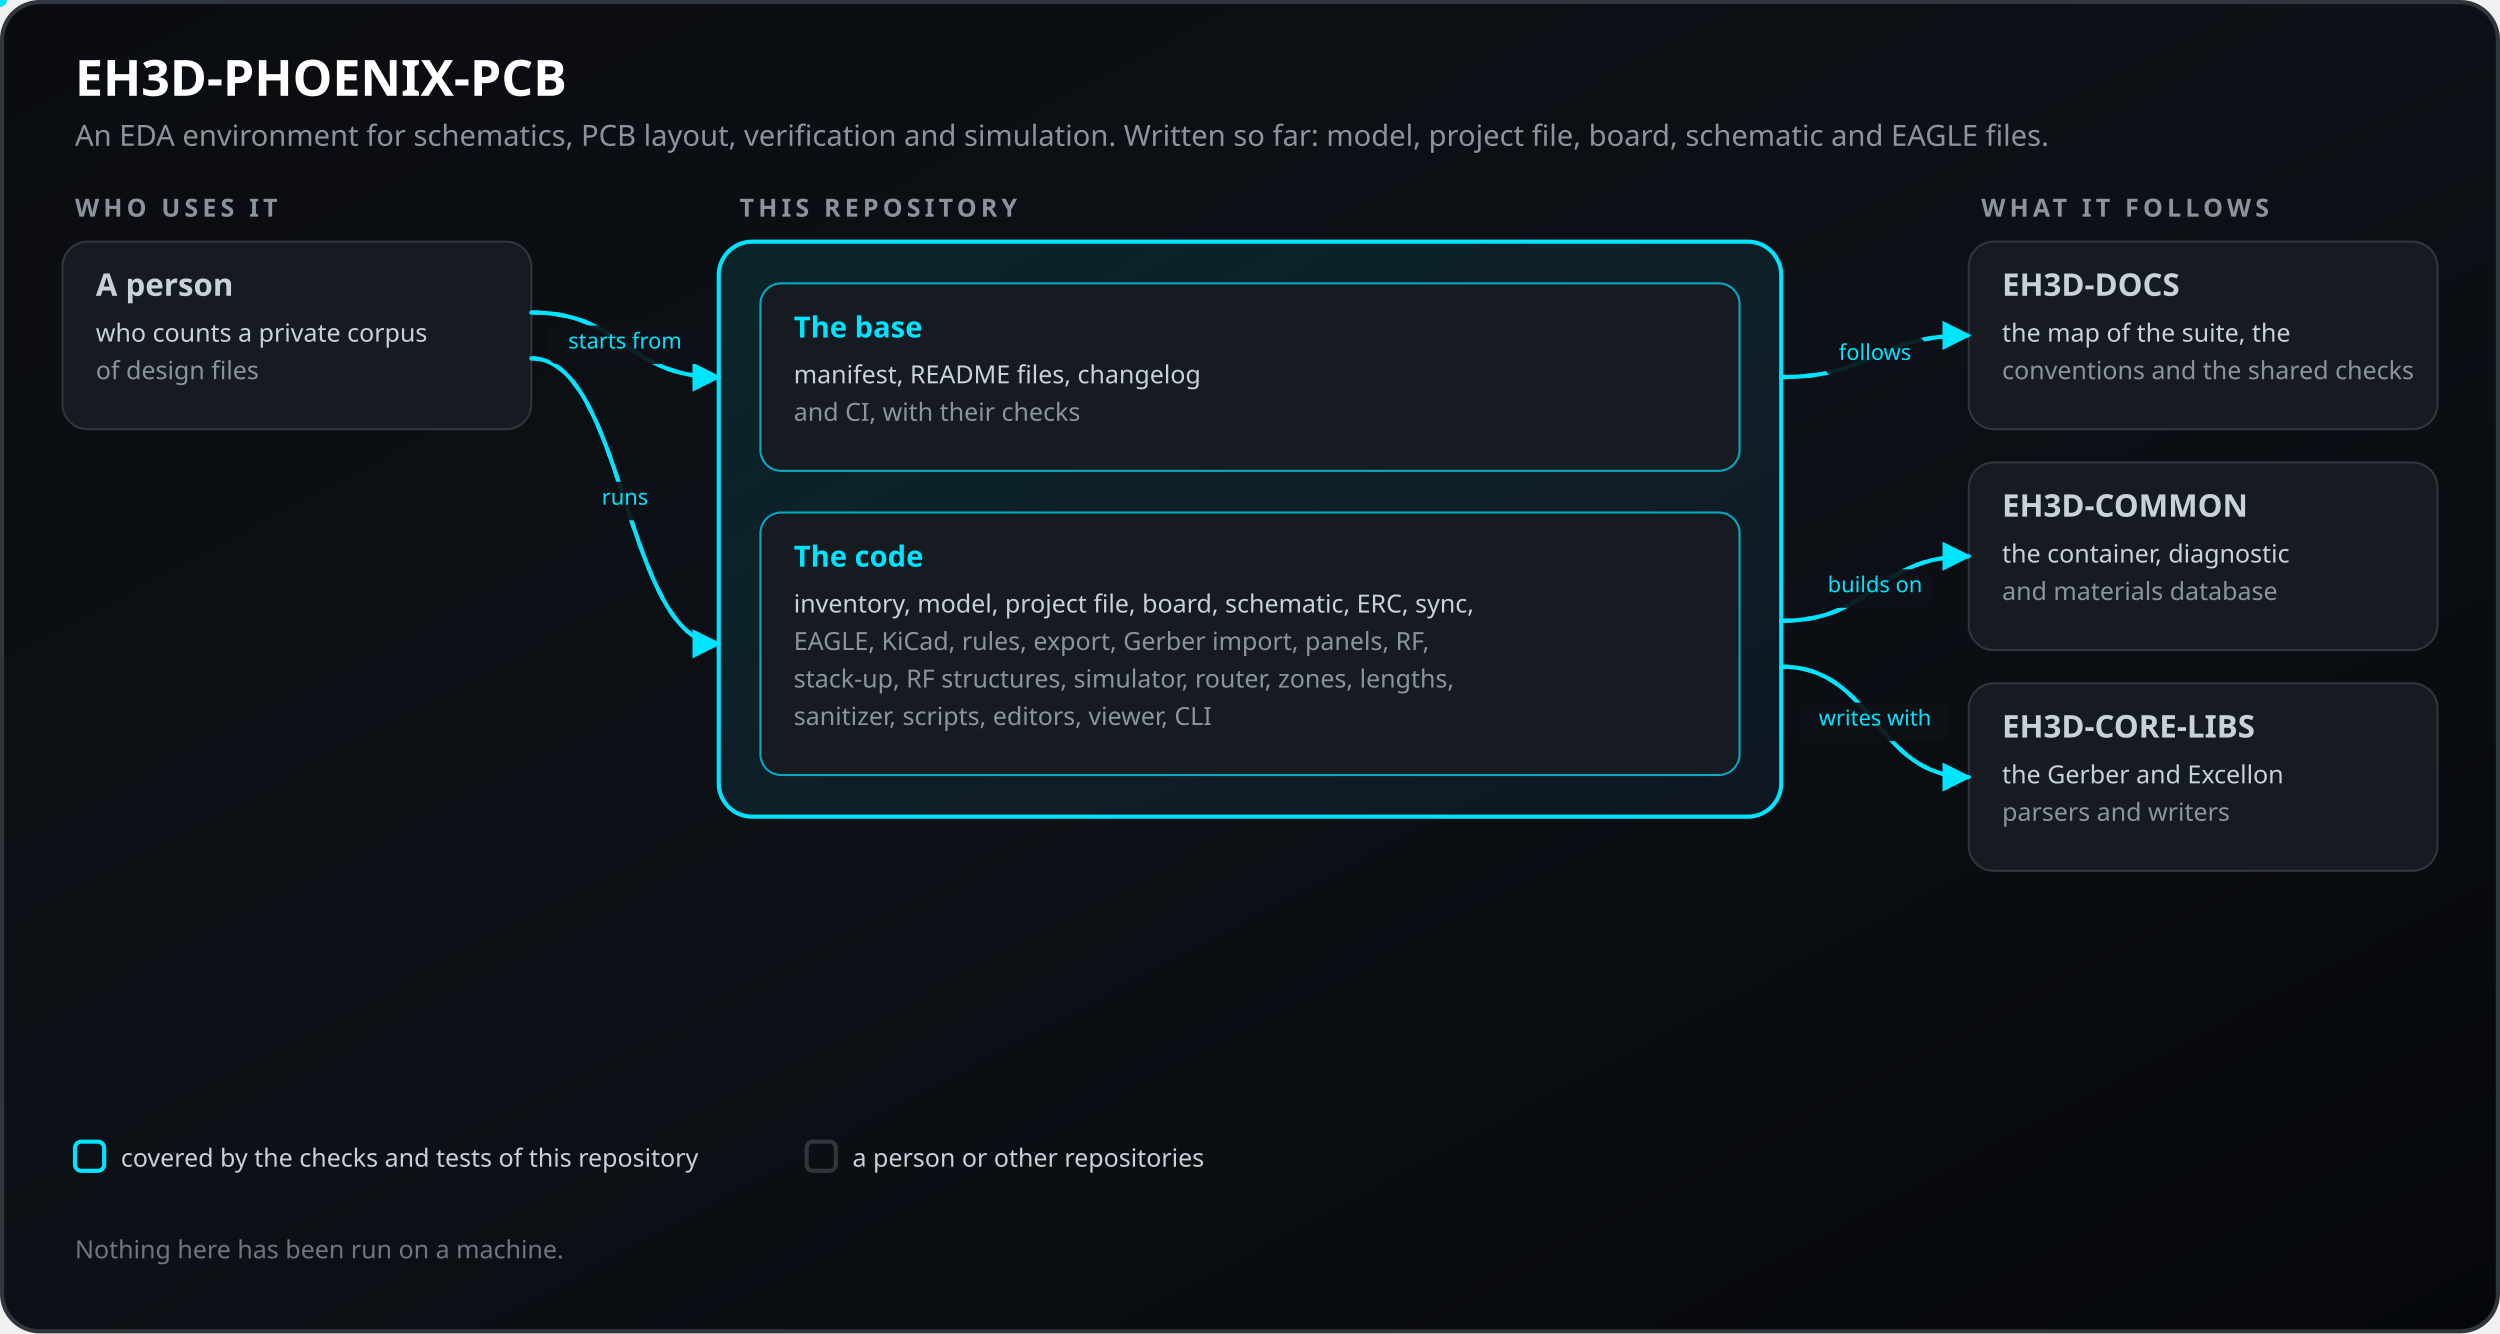
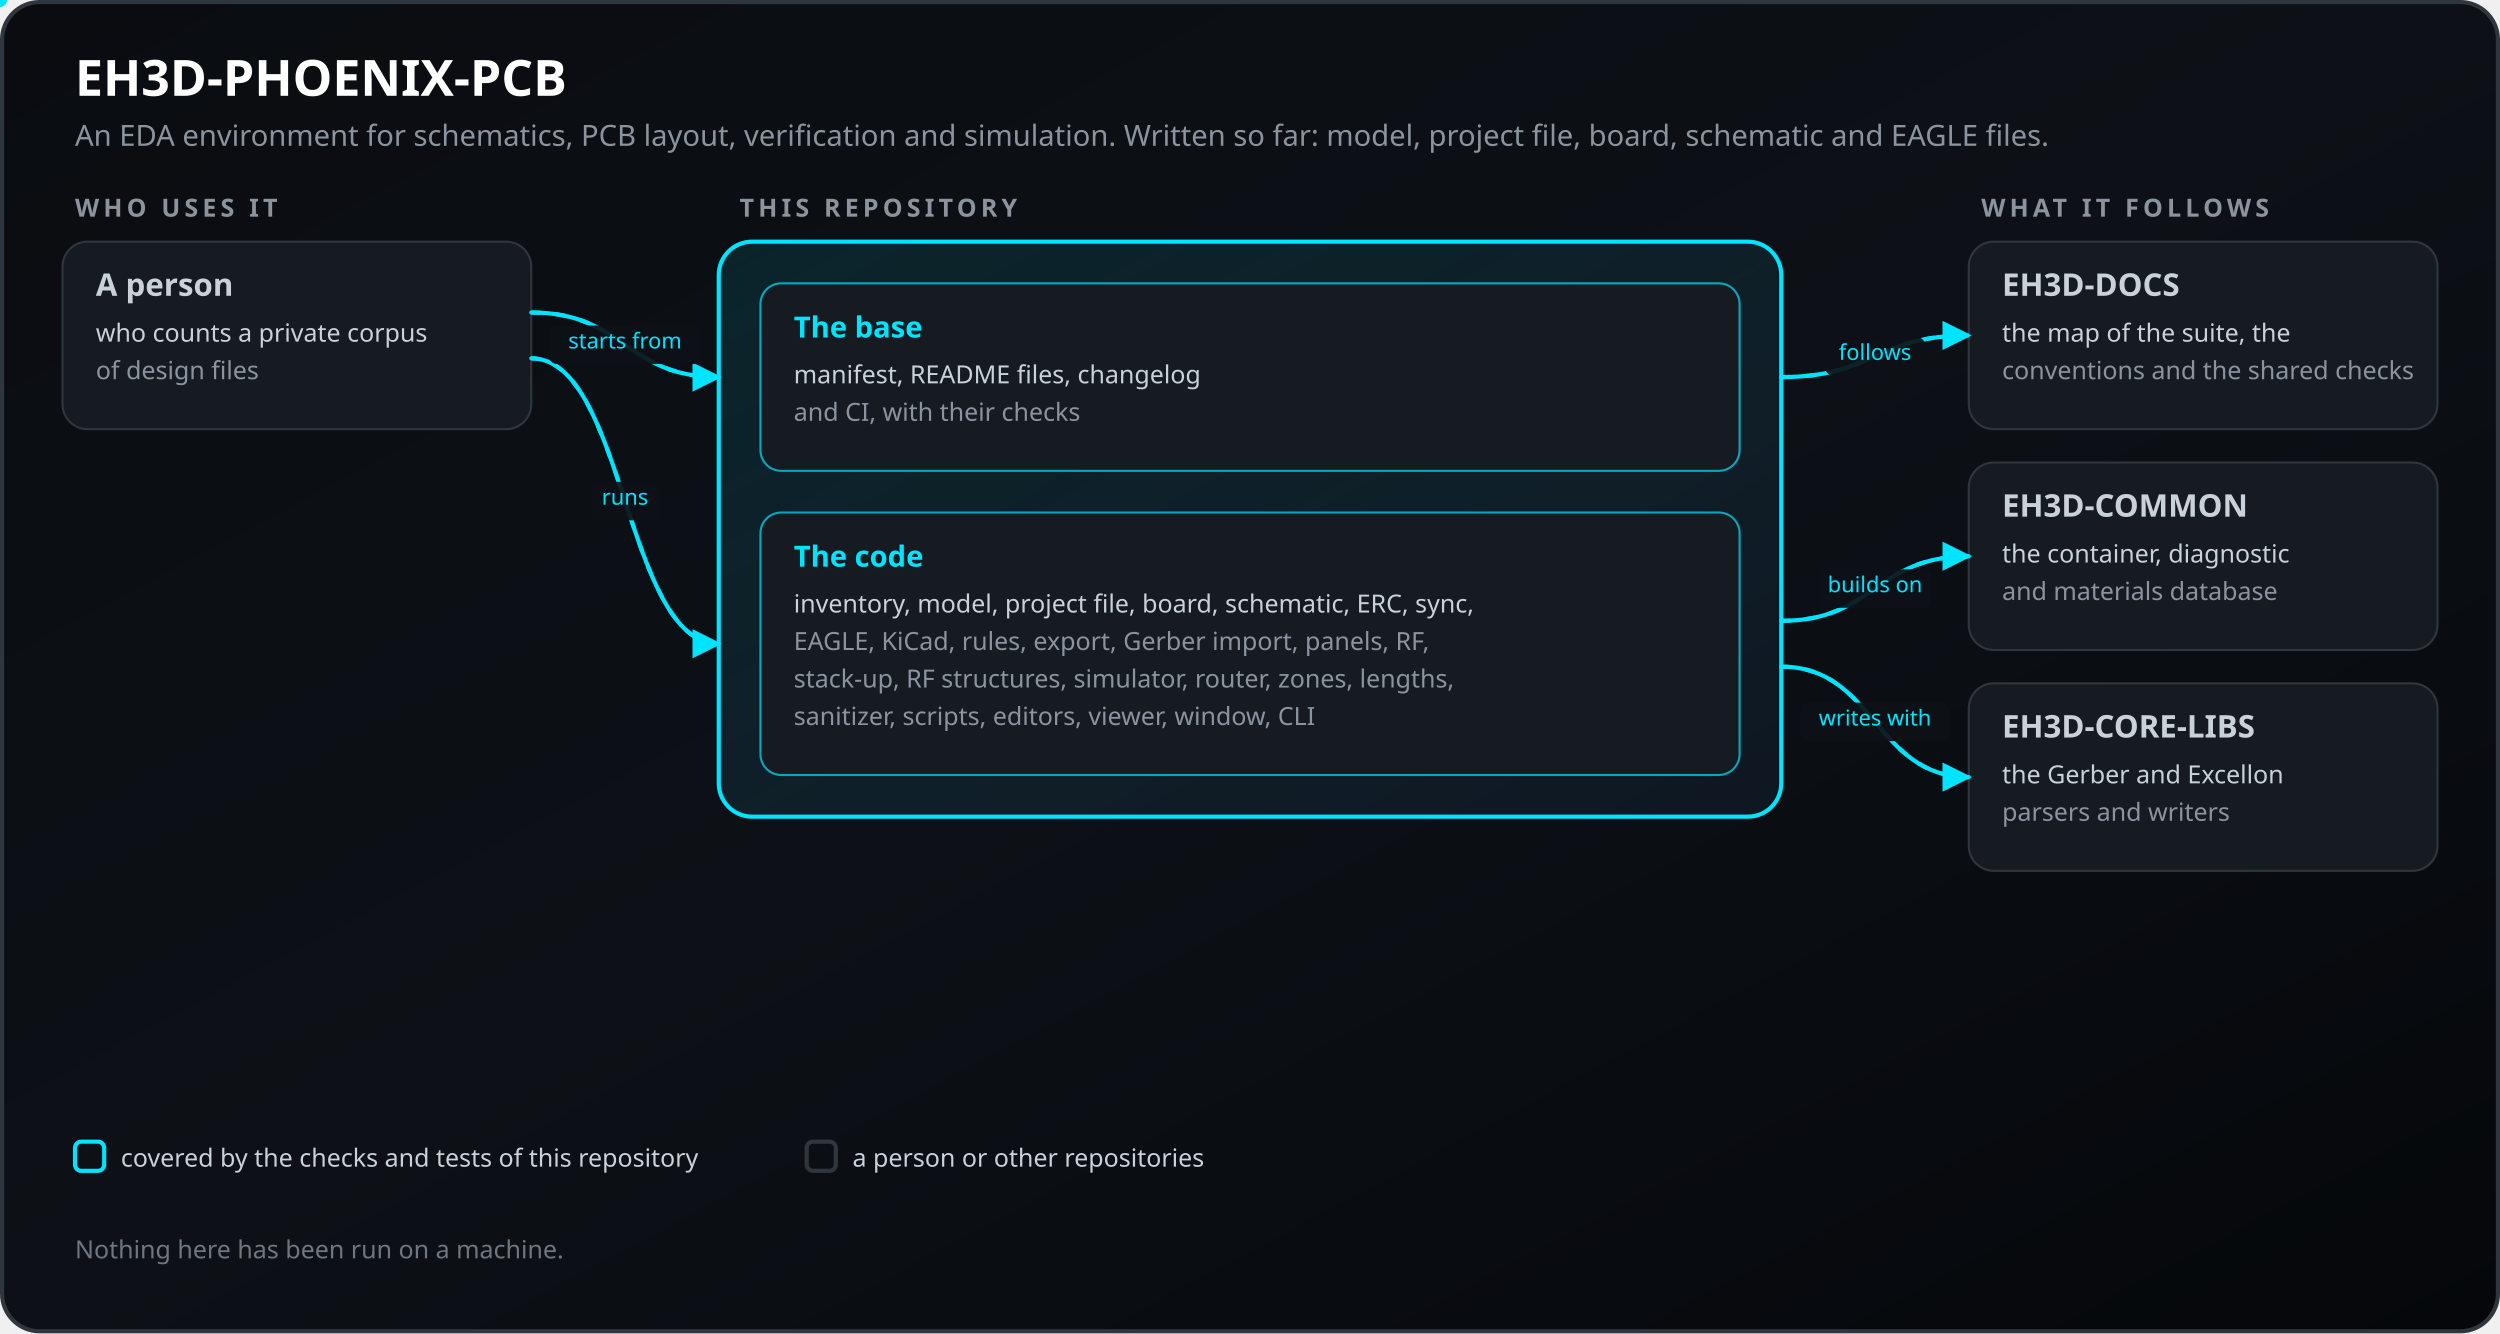
<svg xmlns="http://www.w3.org/2000/svg" viewBox="0 0 1200 640" width="1200" height="640" role="img" aria-labelledby="t d" font-family="'Segoe UI','Noto Sans','Noto Sans CJK SC','Microsoft YaHei','Yu Gothic','Helvetica Neue',Helvetica,Arial,sans-serif">
  <defs>
    <linearGradient id="bg" x1="0" y1="0" x2="1" y2="1">
      <stop offset="0" stop-color="#0A0C10" />
      <stop offset="0.5" stop-color="#0D1117" />
      <stop offset="1" stop-color="#05070A" />
    </linearGradient>
    <linearGradient id="card" x1="0" y1="0" x2="1" y2="1">
      <stop offset="0" stop-color="#121821" />
      <stop offset="1" stop-color="#0B0F15" />
    </linearGradient>
    <linearGradient id="line" x1="0" y1="0" x2="1" y2="0">
      <stop offset="0" stop-color="#00E5FF" />
      <stop offset="1" stop-color="#FF0055" />
    </linearGradient>
    <filter id="glow" x="-50%" y="-50%" width="200%" height="200%">
      <feGaussianBlur stdDeviation="3" result="b" />
      <feMerge>
        <feMergeNode in="b" />
        <feMergeNode in="SourceGraphic" />
      </feMerge>
    </filter>
    <linearGradient id="svc" x1="0" y1="0" x2="1" y2="1">
      <stop offset="0" stop-color="#00E5FF" stop-opacity="0.10" />
      <stop offset="1" stop-color="#4DA3FF" stop-opacity="0.06" />
    </linearGradient>
    <marker id="m00E5FF" viewBox="0 0 10 10" refX="9" refY="5" markerWidth="7" markerHeight="7" orient="auto-start-reverse">
      <path d="M0 0L10 5L0 10z" fill="#00E5FF" />
    </marker>
    <marker id="m30363D" viewBox="0 0 10 10" refX="9" refY="5" markerWidth="7" markerHeight="7" orient="auto-start-reverse">
      <path d="M0 0L10 5L0 10z" fill="#8B949E" />
    </marker>
  </defs>
  <rect x="1" y="1" width="1198" height="638" rx="18" fill="url(#bg)" stroke="#30363D" stroke-width="2" />
  <text x="36" y="46" font-family="'Segoe UI','Noto Sans','Noto Sans CJK SC','Microsoft YaHei','Yu Gothic','Helvetica Neue',Helvetica,Arial,sans-serif" font-size="24" font-weight="700" fill="#FFFFFF" text-anchor="start">EH3D-PHOENIX-PCB</text>
  <text x="36" y="70" font-family="'Segoe UI','Noto Sans','Noto Sans CJK SC','Microsoft YaHei','Yu Gothic','Helvetica Neue',Helvetica,Arial,sans-serif" font-size="14" font-weight="400" fill="#8B949E" text-anchor="start">An EDA environment for schematics, PCB layout, verification and simulation. Written so far: model, project file, board, schematic and EAGLE files.</text>
  <text x="36" y="104" font-family="'Segoe UI','Noto Sans','Noto Sans CJK SC','Microsoft YaHei','Yu Gothic','Helvetica Neue',Helvetica,Arial,sans-serif" font-size="12" font-weight="700" fill="#8B949E" text-anchor="start" letter-spacing="2">WHO USES IT</text>
  <text x="355" y="104" font-family="'Segoe UI','Noto Sans','Noto Sans CJK SC','Microsoft YaHei','Yu Gothic','Helvetica Neue',Helvetica,Arial,sans-serif" font-size="12" font-weight="700" fill="#8B949E" text-anchor="start" letter-spacing="2">THIS REPOSITORY</text>
  <text x="951" y="104" font-family="'Segoe UI','Noto Sans','Noto Sans CJK SC','Microsoft YaHei','Yu Gothic','Helvetica Neue',Helvetica,Arial,sans-serif" font-size="12" font-weight="700" fill="#8B949E" text-anchor="start" letter-spacing="2">WHAT IT FOLLOWS</text>
  <rect x="345" y="116" width="510" height="276" rx="16" fill="url(#svc)" stroke="#00E5FF" stroke-width="2">
    <animate attributeName="stroke-opacity" values="0.55;1;0.55" dur="4s" repeatCount="indefinite" />
  </rect>
  <rect x="30" y="116" width="225" height="90" rx="12" fill="#161B22" stroke="#30363D" stroke-width="1" />
  <text x="46" y="142" font-family="'Segoe UI','Noto Sans','Noto Sans CJK SC','Microsoft YaHei','Yu Gothic','Helvetica Neue',Helvetica,Arial,sans-serif" font-size="15" font-weight="700" fill="#C9D1D9" text-anchor="start">A person</text>
  <text x="46" y="164" font-family="'Segoe UI','Noto Sans','Noto Sans CJK SC','Microsoft YaHei','Yu Gothic','Helvetica Neue',Helvetica,Arial,sans-serif" font-size="12" font-weight="400" fill="#C9D1D9" text-anchor="start">who counts a private corpus</text>
  <text x="46" y="182" font-family="'Segoe UI','Noto Sans','Noto Sans CJK SC','Microsoft YaHei','Yu Gothic','Helvetica Neue',Helvetica,Arial,sans-serif" font-size="12" font-weight="400" fill="#8B949E" text-anchor="start">of design files</text>
  <rect x="365" y="136" width="470" height="90" rx="10" fill="#161B22" stroke="#00E5FF" stroke-width="1" stroke-opacity="0.7">
    <animate attributeName="stroke-opacity" values="0.45;1;0.45;0.45" keyTimes="0;0.08;0.2;1" dur="6s" begin="0s" repeatCount="indefinite" />
    <animate attributeName="stroke-width" values="1;2.4;1;1" keyTimes="0;0.08;0.2;1" dur="6s" begin="0s" repeatCount="indefinite" />
  </rect>
  <text x="381" y="162" font-family="'Segoe UI','Noto Sans','Noto Sans CJK SC','Microsoft YaHei','Yu Gothic','Helvetica Neue',Helvetica,Arial,sans-serif" font-size="14" font-weight="700" fill="#00E5FF" text-anchor="start">The base</text>
  <text x="381" y="184" font-family="'Segoe UI','Noto Sans','Noto Sans CJK SC','Microsoft YaHei','Yu Gothic','Helvetica Neue',Helvetica,Arial,sans-serif" font-size="12" font-weight="400" fill="#C9D1D9" text-anchor="start">manifest, README files, changelog</text>
  <text x="381" y="202" font-family="'Segoe UI','Noto Sans','Noto Sans CJK SC','Microsoft YaHei','Yu Gothic','Helvetica Neue',Helvetica,Arial,sans-serif" font-size="12" font-weight="400" fill="#8B949E" text-anchor="start">and CI, with their checks</text>
  <rect x="365" y="246" width="470" height="126" rx="10" fill="#161B22" stroke="#00E5FF" stroke-width="1" stroke-opacity="0.7">
    <animate attributeName="stroke-opacity" values="0.45;1;0.45;0.45" keyTimes="0;0.08;0.2;1" dur="6s" begin="1s" repeatCount="indefinite" />
    <animate attributeName="stroke-width" values="1;2.4;1;1" keyTimes="0;0.08;0.2;1" dur="6s" begin="1s" repeatCount="indefinite" />
  </rect>
  <text x="381" y="272" font-family="'Segoe UI','Noto Sans','Noto Sans CJK SC','Microsoft YaHei','Yu Gothic','Helvetica Neue',Helvetica,Arial,sans-serif" font-size="14" font-weight="700" fill="#00E5FF" text-anchor="start">The code</text>
  <text x="381" y="294" font-family="'Segoe UI','Noto Sans','Noto Sans CJK SC','Microsoft YaHei','Yu Gothic','Helvetica Neue',Helvetica,Arial,sans-serif" font-size="12" font-weight="400" fill="#C9D1D9" text-anchor="start">inventory, model, project file, board, schematic, ERC, sync,</text>
  <text x="381" y="312" font-family="'Segoe UI','Noto Sans','Noto Sans CJK SC','Microsoft YaHei','Yu Gothic','Helvetica Neue',Helvetica,Arial,sans-serif" font-size="12" font-weight="400" fill="#8B949E" text-anchor="start">EAGLE, KiCad, rules, export, Gerber import, panels, RF,</text>
  <text x="381" y="330" font-family="'Segoe UI','Noto Sans','Noto Sans CJK SC','Microsoft YaHei','Yu Gothic','Helvetica Neue',Helvetica,Arial,sans-serif" font-size="12" font-weight="400" fill="#8B949E" text-anchor="start">stack-up, RF structures, simulator, router, zones, lengths,</text>
-   <text x="381" y="348" font-family="'Segoe UI','Noto Sans','Noto Sans CJK SC','Microsoft YaHei','Yu Gothic','Helvetica Neue',Helvetica,Arial,sans-serif" font-size="12" font-weight="400" fill="#8B949E" text-anchor="start">sanitizer, scripts, editors, viewer, CLI</text>
+   <text x="381" y="348" font-family="'Segoe UI','Noto Sans','Noto Sans CJK SC','Microsoft YaHei','Yu Gothic','Helvetica Neue',Helvetica,Arial,sans-serif" font-size="12" font-weight="400" fill="#8B949E" text-anchor="start">sanitizer, scripts, editors, viewer, window, CLI</text>
  <rect x="945" y="116" width="225" height="90" rx="12" fill="#161B22" stroke="#30363D" stroke-width="1" />
  <text x="961" y="142" font-family="'Segoe UI','Noto Sans','Noto Sans CJK SC','Microsoft YaHei','Yu Gothic','Helvetica Neue',Helvetica,Arial,sans-serif" font-size="15" font-weight="700" fill="#C9D1D9" text-anchor="start">EH3D-DOCS</text>
  <text x="961" y="164" font-family="'Segoe UI','Noto Sans','Noto Sans CJK SC','Microsoft YaHei','Yu Gothic','Helvetica Neue',Helvetica,Arial,sans-serif" font-size="12" font-weight="400" fill="#C9D1D9" text-anchor="start">the map of the suite, the</text>
  <text x="961" y="182" font-family="'Segoe UI','Noto Sans','Noto Sans CJK SC','Microsoft YaHei','Yu Gothic','Helvetica Neue',Helvetica,Arial,sans-serif" font-size="12" font-weight="400" fill="#8B949E" text-anchor="start">conventions and the shared checks</text>
  <rect x="945" y="222" width="225" height="90" rx="12" fill="#161B22" stroke="#30363D" stroke-width="1" />
  <text x="961" y="248" font-family="'Segoe UI','Noto Sans','Noto Sans CJK SC','Microsoft YaHei','Yu Gothic','Helvetica Neue',Helvetica,Arial,sans-serif" font-size="15" font-weight="700" fill="#C9D1D9" text-anchor="start">EH3D-COMMON</text>
  <text x="961" y="270" font-family="'Segoe UI','Noto Sans','Noto Sans CJK SC','Microsoft YaHei','Yu Gothic','Helvetica Neue',Helvetica,Arial,sans-serif" font-size="12" font-weight="400" fill="#C9D1D9" text-anchor="start">the container, diagnostic</text>
  <text x="961" y="288" font-family="'Segoe UI','Noto Sans','Noto Sans CJK SC','Microsoft YaHei','Yu Gothic','Helvetica Neue',Helvetica,Arial,sans-serif" font-size="12" font-weight="400" fill="#8B949E" text-anchor="start">and materials database</text>
  <rect x="945" y="328" width="225" height="90" rx="12" fill="#161B22" stroke="#30363D" stroke-width="1" />
  <text x="961" y="354" font-family="'Segoe UI','Noto Sans','Noto Sans CJK SC','Microsoft YaHei','Yu Gothic','Helvetica Neue',Helvetica,Arial,sans-serif" font-size="15" font-weight="700" fill="#C9D1D9" text-anchor="start">EH3D-CORE-LIBS</text>
  <text x="961" y="376" font-family="'Segoe UI','Noto Sans','Noto Sans CJK SC','Microsoft YaHei','Yu Gothic','Helvetica Neue',Helvetica,Arial,sans-serif" font-size="12" font-weight="400" fill="#C9D1D9" text-anchor="start">the Gerber and Excellon</text>
  <text x="961" y="394" font-family="'Segoe UI','Noto Sans','Noto Sans CJK SC','Microsoft YaHei','Yu Gothic','Helvetica Neue',Helvetica,Arial,sans-serif" font-size="12" font-weight="400" fill="#8B949E" text-anchor="start">parsers and writers</text>
  <path id="p0" d="M255 150 C300 150 300 181 345 181" stroke="#00E5FF" stroke-width="2" fill="none" marker-end="url(#m00E5FF)" />
  <path d="M255 150 C300 150 300 181 345 181" stroke="#00E5FF" stroke-width="2" fill="none" stroke-linecap="round" stroke-dasharray="4 8" opacity="0.95">
    <animate attributeName="stroke-dashoffset" from="0" to="-24" dur="1.2s" repeatCount="indefinite" />
  </path>
  <circle r="3.2" fill="#00E5FF">
    <animateMotion dur="1.8s" begin="0.00s" repeatCount="indefinite">
      <mpath href="#p0" />
    </animateMotion>
    <animate attributeName="opacity" values="0;1;1;0" keyTimes="0;0.15;0.85;1" dur="1.8s" begin="0.00s" repeatCount="indefinite" />
  </circle>
  <path id="p1" d="M855 181 C900 181 900 161 945 161" stroke="#00E5FF" stroke-width="2" fill="none" marker-end="url(#m00E5FF)" />
  <path d="M855 181 C900 181 900 161 945 161" stroke="#00E5FF" stroke-width="2" fill="none" stroke-linecap="round" stroke-dasharray="4 8" opacity="0.95">
    <animate attributeName="stroke-dashoffset" from="0" to="-24" dur="1.2s" repeatCount="indefinite" />
  </path>
  <circle r="3.2" fill="#00E5FF">
    <animateMotion dur="1.8s" begin="0.35s" repeatCount="indefinite">
      <mpath href="#p1" />
    </animateMotion>
    <animate attributeName="opacity" values="0;1;1;0" keyTimes="0;0.15;0.85;1" dur="1.8s" begin="0.35s" repeatCount="indefinite" />
  </circle>
  <path id="p2" d="M255 172 C300 172 300 309 345 309" stroke="#00E5FF" stroke-width="2" fill="none" marker-end="url(#m00E5FF)" />
  <path d="M255 172 C300 172 300 309 345 309" stroke="#00E5FF" stroke-width="2" fill="none" stroke-linecap="round" stroke-dasharray="4 8" opacity="0.95">
    <animate attributeName="stroke-dashoffset" from="0" to="-24" dur="1.2s" repeatCount="indefinite" />
  </path>
  <circle r="3.2" fill="#00E5FF">
    <animateMotion dur="1.8s" begin="0.70s" repeatCount="indefinite">
      <mpath href="#p2" />
    </animateMotion>
    <animate attributeName="opacity" values="0;1;1;0" keyTimes="0;0.15;0.85;1" dur="1.8s" begin="0.70s" repeatCount="indefinite" />
  </circle>
  <path id="p3" d="M855 298 C900 298 900 267 945 267" stroke="#00E5FF" stroke-width="2" fill="none" marker-end="url(#m00E5FF)" />
  <path d="M855 298 C900 298 900 267 945 267" stroke="#00E5FF" stroke-width="2" fill="none" stroke-linecap="round" stroke-dasharray="4 8" opacity="0.95">
    <animate attributeName="stroke-dashoffset" from="0" to="-24" dur="1.2s" repeatCount="indefinite" />
  </path>
  <circle r="3.2" fill="#00E5FF">
    <animateMotion dur="1.8s" begin="1.05s" repeatCount="indefinite">
      <mpath href="#p3" />
    </animateMotion>
    <animate attributeName="opacity" values="0;1;1;0" keyTimes="0;0.15;0.85;1" dur="1.8s" begin="1.05s" repeatCount="indefinite" />
  </circle>
  <path id="p4" d="M855 320 C900 320 900 373 945 373" stroke="#00E5FF" stroke-width="2" fill="none" marker-end="url(#m00E5FF)" />
  <path d="M855 320 C900 320 900 373 945 373" stroke="#00E5FF" stroke-width="2" fill="none" stroke-linecap="round" stroke-dasharray="4 8" opacity="0.95">
    <animate attributeName="stroke-dashoffset" from="0" to="-24" dur="1.2s" repeatCount="indefinite" />
  </path>
  <circle r="3.2" fill="#00E5FF">
    <animateMotion dur="1.8s" begin="1.40s" repeatCount="indefinite">
      <mpath href="#p4" />
    </animateMotion>
    <animate attributeName="opacity" values="0;1;1;0" keyTimes="0;0.15;0.85;1" dur="1.8s" begin="1.40s" repeatCount="indefinite" />
  </circle>
  <rect x="263.395" y="156.25" width="73.21" height="18.5" rx="4" fill="#0D1117" opacity="0.92" />
  <text x="300" y="167.25" font-family="'Segoe UI','Noto Sans','Noto Sans CJK SC','Microsoft YaHei','Yu Gothic','Helvetica Neue',Helvetica,Arial,sans-serif" font-size="10.5" font-weight="400" fill="#00E5FF" text-anchor="middle">starts from</text>
  <rect x="875.995" y="161.75" width="48.01" height="18.5" rx="4" fill="#0D1117" opacity="0.92" />
  <text x="900" y="172.75" font-family="'Segoe UI','Noto Sans','Noto Sans CJK SC','Microsoft YaHei','Yu Gothic','Helvetica Neue',Helvetica,Arial,sans-serif" font-size="10.5" font-weight="400" fill="#00E5FF" text-anchor="middle">follows</text>
  <rect x="283.66" y="231.25" width="32.68" height="18.5" rx="4" fill="#0D1117" opacity="0.92" />
  <text x="300" y="242.25" font-family="'Segoe UI','Noto Sans','Noto Sans CJK SC','Microsoft YaHei','Yu Gothic','Helvetica Neue',Helvetica,Arial,sans-serif" font-size="10.5" font-weight="400" fill="#00E5FF" text-anchor="middle">runs</text>
  <rect x="873.265" y="273.25" width="53.47" height="18.5" rx="4" fill="#0D1117" opacity="0.92" />
  <text x="900" y="284.25" font-family="'Segoe UI','Noto Sans','Noto Sans CJK SC','Microsoft YaHei','Yu Gothic','Helvetica Neue',Helvetica,Arial,sans-serif" font-size="10.5" font-weight="400" fill="#00E5FF" text-anchor="middle">builds on</text>
  <rect x="864.235" y="337.25" width="71.53" height="18.5" rx="4" fill="#0D1117" opacity="0.92" />
  <text x="900" y="348.25" font-family="'Segoe UI','Noto Sans','Noto Sans CJK SC','Microsoft YaHei','Yu Gothic','Helvetica Neue',Helvetica,Arial,sans-serif" font-size="10.5" font-weight="400" fill="#00E5FF" text-anchor="middle">writes with</text>
  <rect x="36" y="548" width="14" height="14" rx="3" fill="none" stroke="#00E5FF" stroke-width="2" />
  <text x="58" y="560" font-family="'Segoe UI','Noto Sans','Noto Sans CJK SC','Microsoft YaHei','Yu Gothic','Helvetica Neue',Helvetica,Arial,sans-serif" font-size="12" font-weight="400" fill="#C9D1D9" text-anchor="start">covered by the checks and tests of this repository</text>
  <rect x="387.2" y="548" width="14" height="14" rx="3" fill="none" stroke="#30363D" stroke-width="2" />
  <text x="409.2" y="560" font-family="'Segoe UI','Noto Sans','Noto Sans CJK SC','Microsoft YaHei','Yu Gothic','Helvetica Neue',Helvetica,Arial,sans-serif" font-size="12" font-weight="400" fill="#C9D1D9" text-anchor="start">a person or other repositories</text>
  <text x="36" y="604" font-family="'Segoe UI','Noto Sans','Noto Sans CJK SC','Microsoft YaHei','Yu Gothic','Helvetica Neue',Helvetica,Arial,sans-serif" font-size="12" font-weight="400" fill="#6E7681" text-anchor="start">Nothing here has been run on a machine.</text>
</svg>
